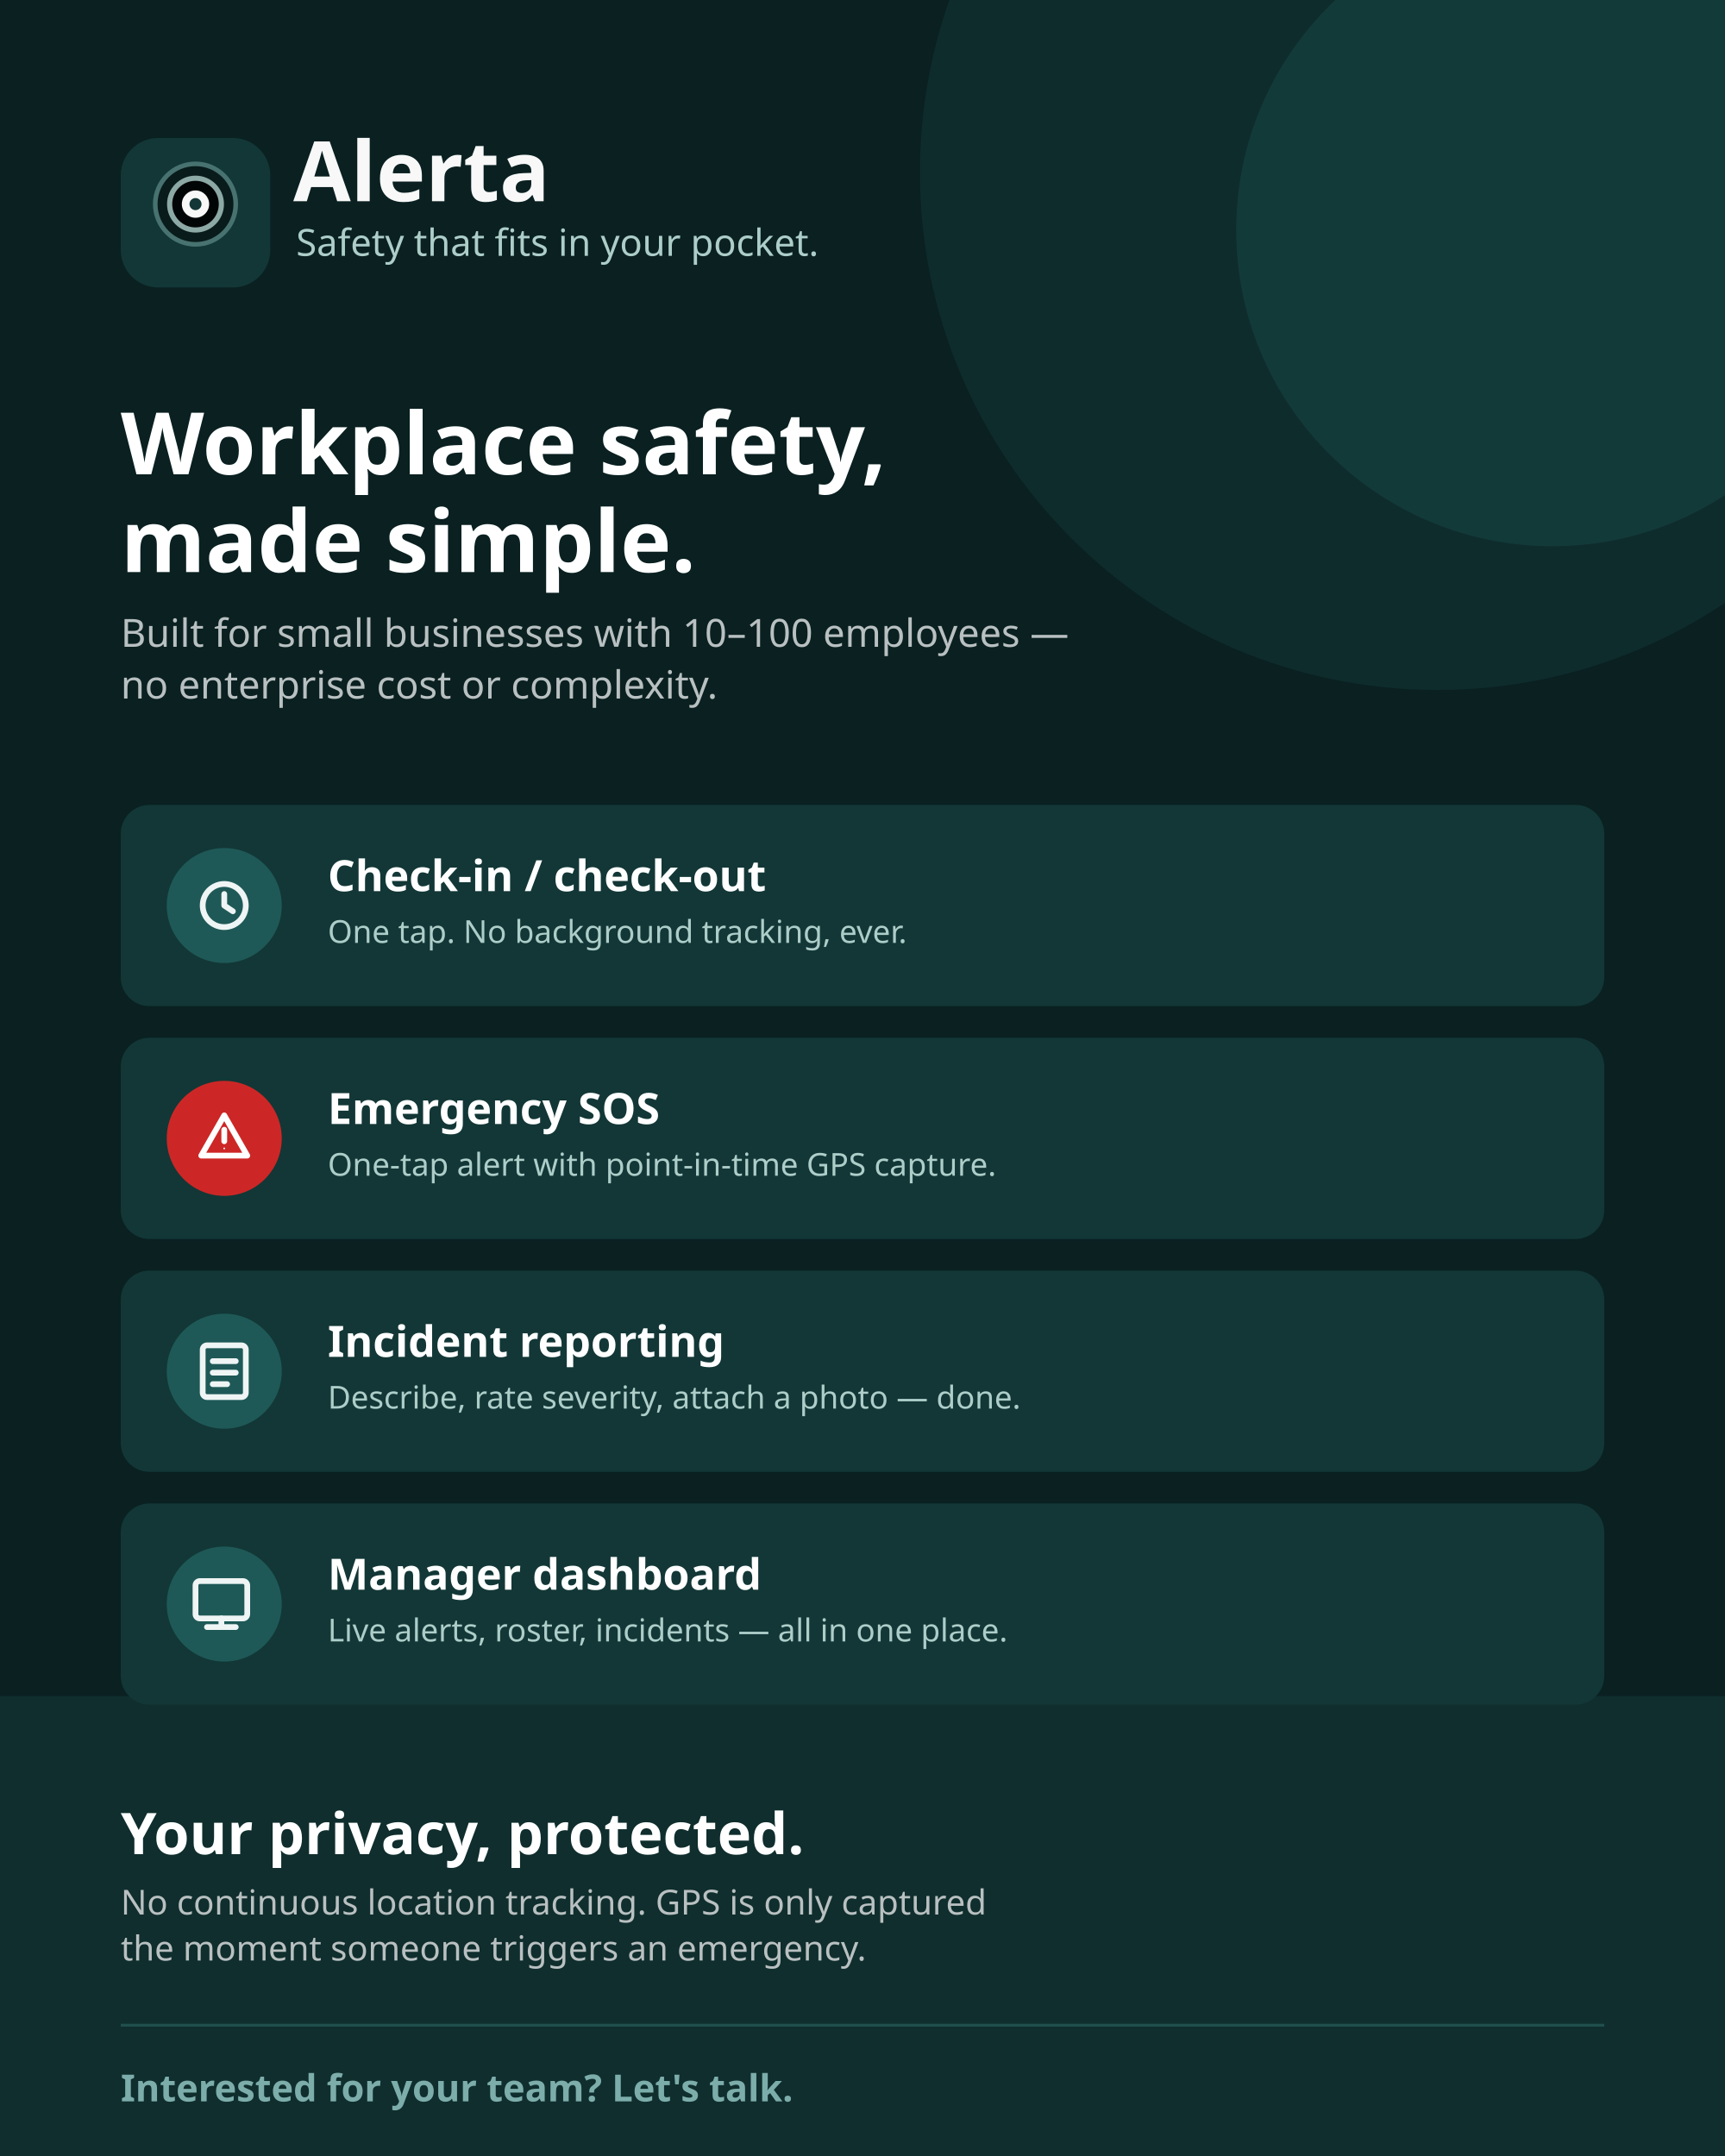
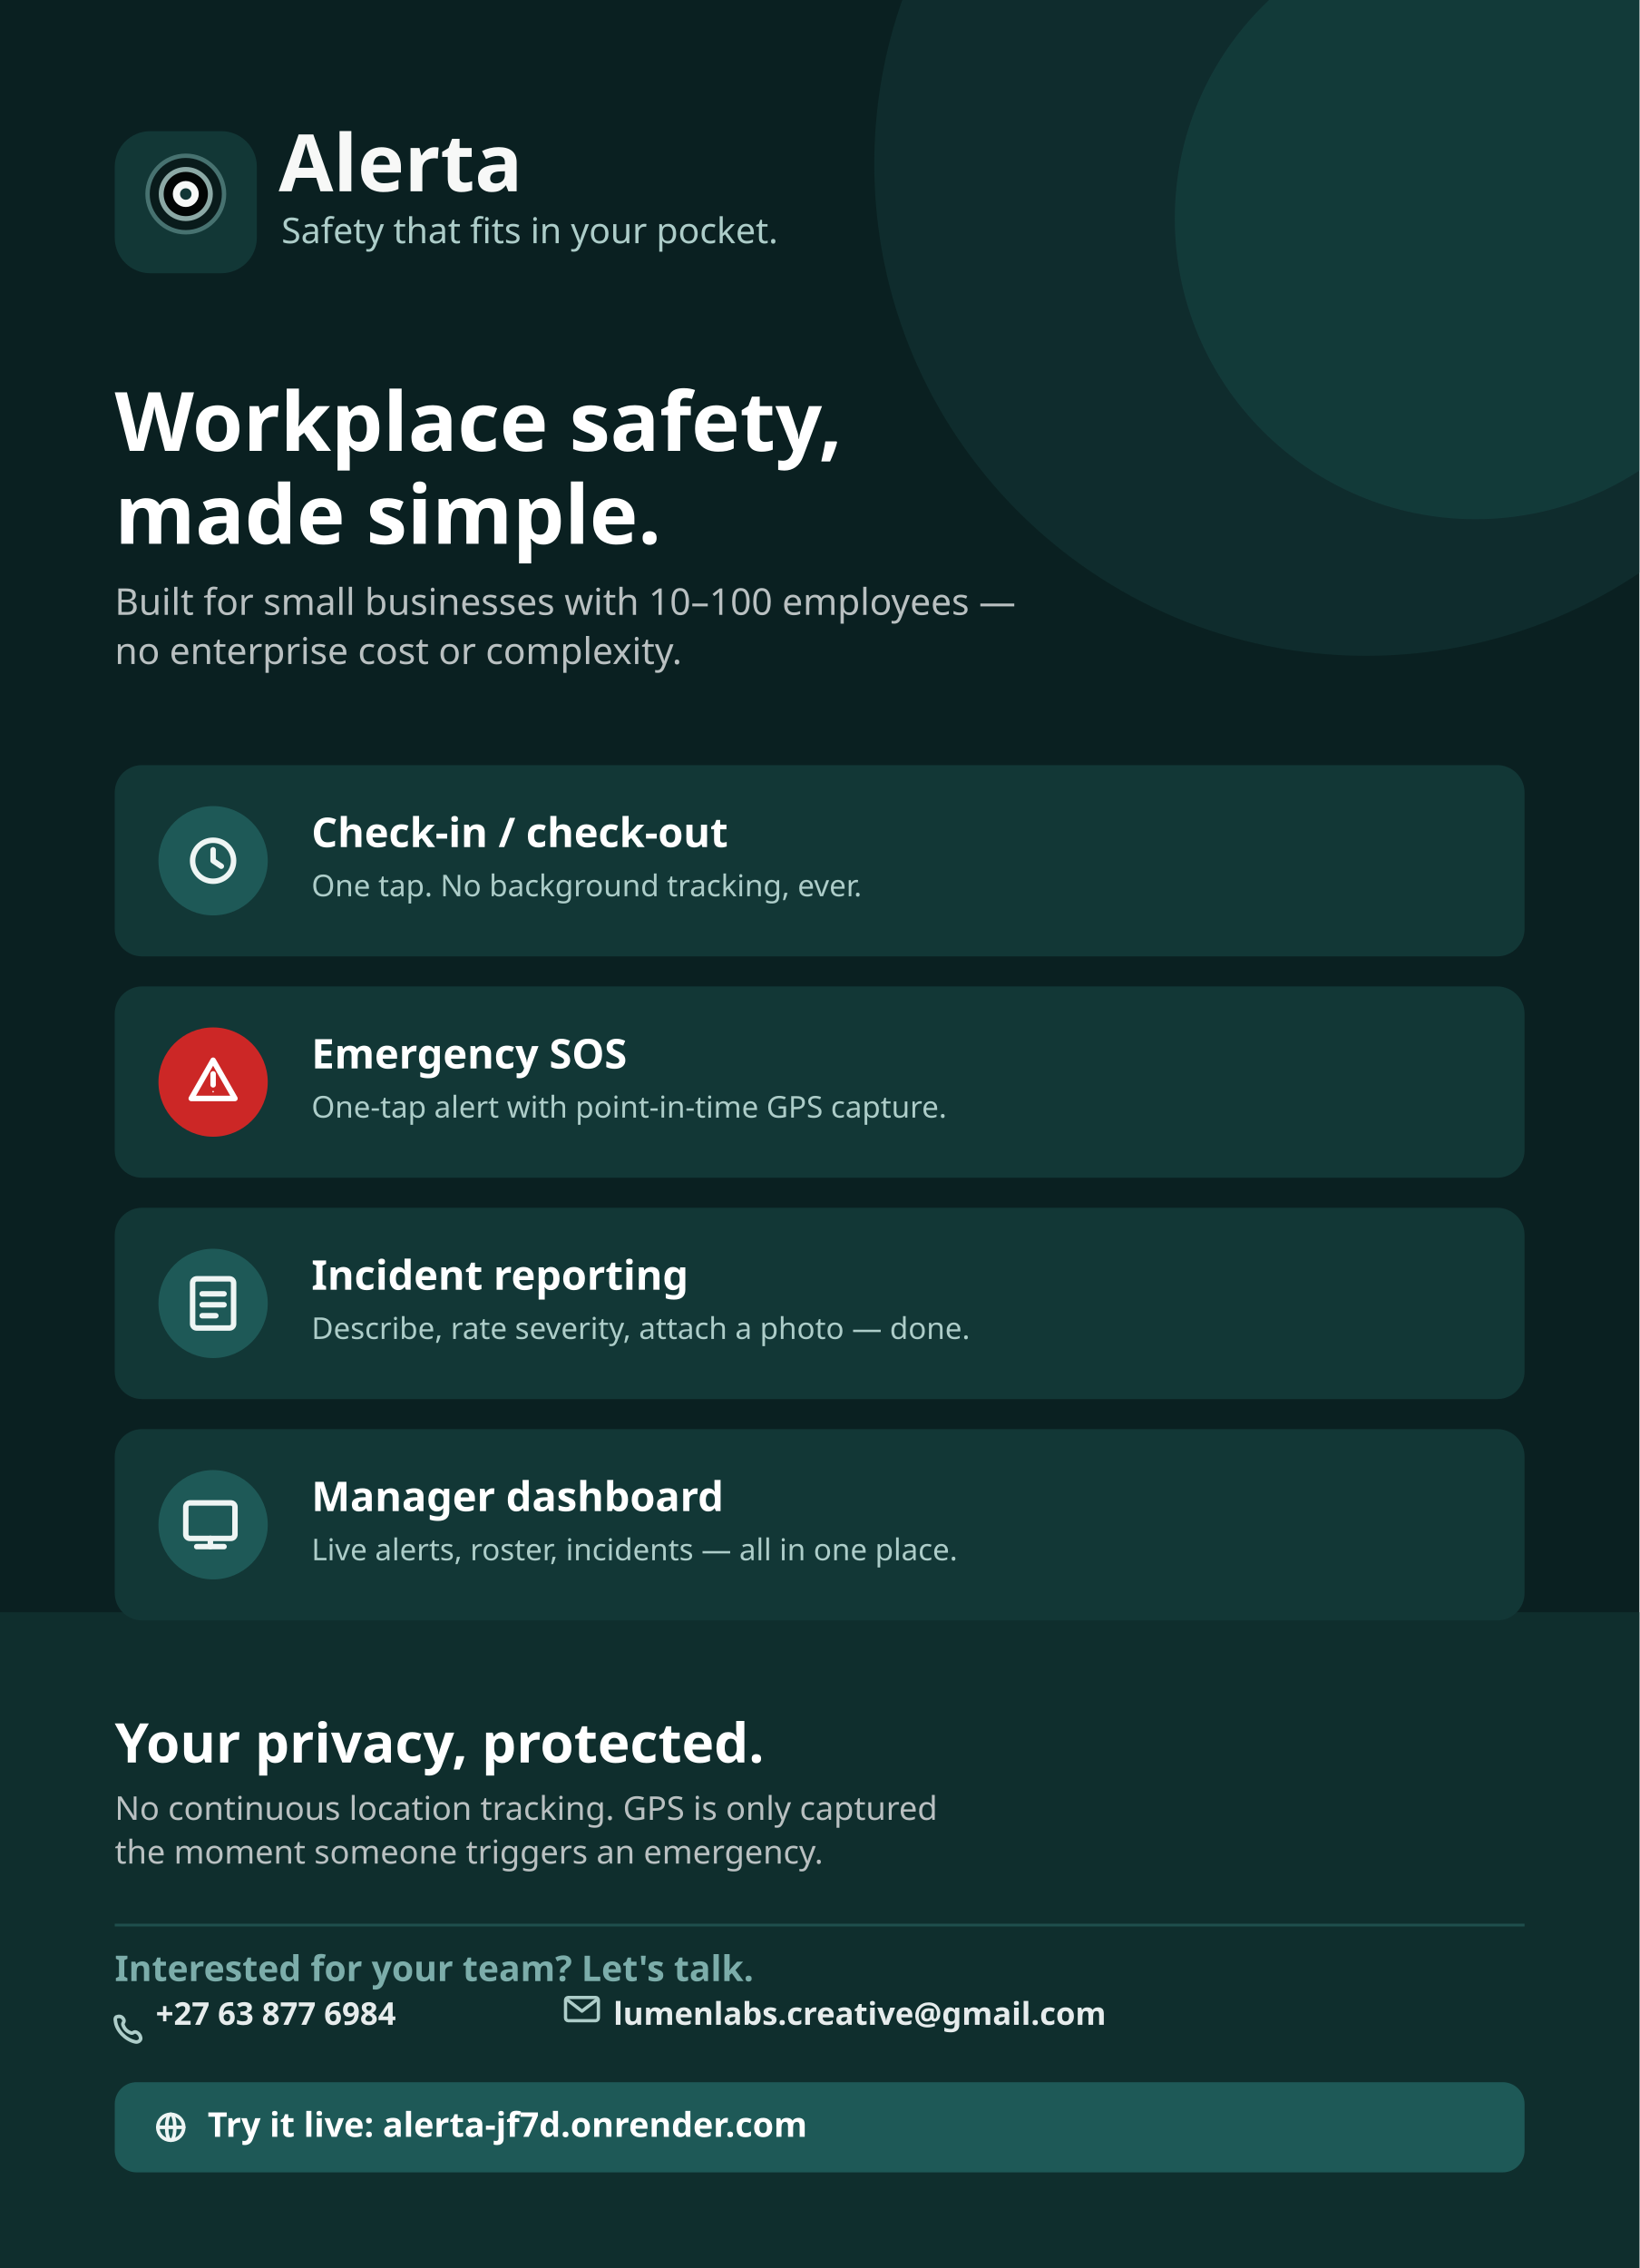
- <svg xmlns="http://www.w3.org/2000/svg" width="1200" height="1500" viewBox="0 0 1200 1500">
+ <svg xmlns="http://www.w3.org/2000/svg" width="1200" height="1660" viewBox="0 0 1200 1660">
  <defs>
    <clipPath id="canvas">
-       <rect x="0" y="0" width="1200" height="1500" rx="0" />
+       <rect x="0" y="0" width="1200" height="1660" rx="0" />
    </clipPath>
  </defs>
  <g clip-path="url(#canvas)">
-     <rect x="0" y="0" width="1200" height="1500" fill="#0a2021" />
+     <rect x="0" y="0" width="1200" height="1660" fill="#0a2021" />
    <circle cx="1000" cy="120" r="360" fill="#123736" opacity="0.55" />
    <circle cx="1080" cy="160" r="220" fill="#164846" opacity="0.5" />
-     <rect x="0" y="1180" width="1200" height="320" fill="#0f2e2d" />
+     <rect x="0" y="1180" width="1200" height="480" fill="#0f2e2d" />
    <g transform="translate(84,96)">
      <rect x="0" y="0" width="104" height="104" rx="26" fill="#123736" />
      <circle cx="52" cy="46" r="28" stroke="#7cadaa" stroke-width="3.2" opacity="0.5" />
      <circle cx="52" cy="46" r="18" stroke="#adcdc9" stroke-width="3.6" opacity="0.8" />
      <circle cx="52" cy="46" r="9.5" fill="#f7f8f7" />
      <circle cx="52" cy="46" r="4.2" fill="#123736" />
    </g>
    <text x="204" y="140" font-family="Noto Sans, sans-serif" font-weight="800" font-size="58" fill="#f7f8f7">Alerta</text>
    <text x="206" y="178" font-family="Noto Sans, sans-serif" font-weight="500" font-size="26" fill="#adcdc9">Safety that fits in your pocket.</text>
    <text x="84" y="330" font-family="Noto Sans, sans-serif" font-weight="800" font-size="60" fill="#ffffff">Workplace safety,</text>
    <text x="84" y="398" font-family="Noto Sans, sans-serif" font-weight="800" font-size="60" fill="#ffffff">made simple.</text>
    <text x="84" y="450" font-family="Noto Sans, sans-serif" font-weight="400" font-size="27" fill="#b9c0c1">Built for small businesses with 10–100 employees —</text>
    <text x="84" y="486" font-family="Noto Sans, sans-serif" font-weight="400" font-size="27" fill="#b9c0c1">no enterprise cost or complexity.</text>
    <g transform="translate(84,560)">
      <rect x="0" y="0" width="1032" height="140" rx="20" fill="#123736" />
      <circle cx="72" cy="70" r="40" fill="#1e5957" />
      <g transform="translate(52,50)" stroke="#eef5f4" stroke-width="4" fill="none" stroke-linecap="round" stroke-linejoin="round">
        <circle cx="20" cy="20" r="15" />
        <path d="M20 12 L20 20 L26 24" />
      </g>
      <text x="144" y="60" font-family="Noto Sans, sans-serif" font-weight="700" font-size="30" fill="#ffffff">Check-in / check-out</text>
      <text x="144" y="96" font-family="Noto Sans, sans-serif" font-weight="400" font-size="22" fill="#adcdc9">One tap. No background tracking, ever.</text>
    </g>
    <g transform="translate(84,722)">
      <rect x="0" y="0" width="1032" height="140" rx="20" fill="#123736" />
      <circle cx="72" cy="70" r="40" fill="#cc2726" />
      <g transform="translate(52,50)" stroke="#ffffff" stroke-width="4" fill="none" stroke-linecap="round" stroke-linejoin="round">
        <path d="M20 4 L36 32 L4 32 Z" />
        <line x1="20" y1="14" x2="20" y2="22" />
        <circle cx="20" cy="27" r="0.6" fill="#ffffff" stroke="none" />
      </g>
      <text x="144" y="60" font-family="Noto Sans, sans-serif" font-weight="700" font-size="30" fill="#ffffff">Emergency SOS</text>
      <text x="144" y="96" font-family="Noto Sans, sans-serif" font-weight="400" font-size="22" fill="#adcdc9">One-tap alert with point-in-time GPS capture.</text>
    </g>
    <g transform="translate(84,884)">
      <rect x="0" y="0" width="1032" height="140" rx="20" fill="#123736" />
      <circle cx="72" cy="70" r="40" fill="#1e5957" />
      <g transform="translate(52,50)" stroke="#eef5f4" stroke-width="4" fill="none" stroke-linecap="round" stroke-linejoin="round">
        <rect x="5" y="2" width="30" height="36" rx="3" />
        <line x1="12" y1="13" x2="28" y2="13" />
        <line x1="12" y1="21" x2="28" y2="21" />
        <line x1="12" y1="29" x2="22" y2="29" />
      </g>
      <text x="144" y="60" font-family="Noto Sans, sans-serif" font-weight="700" font-size="30" fill="#ffffff">Incident reporting</text>
      <text x="144" y="96" font-family="Noto Sans, sans-serif" font-weight="400" font-size="22" fill="#adcdc9">Describe, rate severity, attach a photo — done.</text>
    </g>
    <g transform="translate(84,1046)">
      <rect x="0" y="0" width="1032" height="140" rx="20" fill="#123736" />
      <circle cx="72" cy="70" r="40" fill="#1e5957" />
      <g transform="translate(50,50)" stroke="#eef5f4" stroke-width="4" fill="none" stroke-linecap="round" stroke-linejoin="round">
        <rect x="2" y="4" width="36" height="26" rx="3" />
        <line x1="10" y1="36" x2="30" y2="36" />
        <line x1="20" y1="30" x2="20" y2="36" />
      </g>
      <text x="144" y="60" font-family="Noto Sans, sans-serif" font-weight="700" font-size="30" fill="#ffffff">Manager dashboard</text>
      <text x="144" y="96" font-family="Noto Sans, sans-serif" font-weight="400" font-size="22" fill="#adcdc9">Live alerts, roster, incidents — all in one place.</text>
    </g>
    <text x="84" y="1290" font-family="Noto Sans, sans-serif" font-weight="800" font-size="40" fill="#ffffff">Your privacy, protected.</text>
    <text x="84" y="1332" font-family="Noto Sans, sans-serif" font-weight="400" font-size="24" fill="#b9c0c1">No continuous location tracking. GPS is only captured</text>
    <text x="84" y="1364" font-family="Noto Sans, sans-serif" font-weight="400" font-size="24" fill="#b9c0c1">the moment someone triggers an emergency.</text>
    <rect x="84" y="1408" width="1032" height="2" fill="#2f6f6d" opacity="0.5" />
-     <text x="84" y="1462" font-family="Noto Sans, sans-serif" font-weight="700" font-size="26" fill="#7cadaa">Interested for your team? Let's talk.</text>
+     <text x="84" y="1450" font-family="Noto Sans, sans-serif" font-weight="700" font-size="26" fill="#7cadaa">Interested for your team? Let's talk.</text>
+     <g transform="translate(84,1470)">
+       <g transform="translate(0,4)" stroke="#adcdc9" stroke-width="2.6" fill="none" stroke-linecap="round" stroke-linejoin="round">
+         <path d="M2 2 C2 2 5 1 6.5 4 C7.5 6 5.5 6.5 6 8 C7 11 9 13 12 14 C13.5 14.5 14 12.5 16 13.5 C19 15 19 18 19 18 C19 19.5 17 21 15 20.5 C8 19 1 12 0.5 5 C0 3 1 2 2 2 Z" />
+       </g>
+       <text x="30" y="12" font-family="Noto Sans, sans-serif" font-weight="600" font-size="23" fill="#e6ecec">+27 63 877 6984</text>
+       <g transform="translate(330,-8)" stroke="#adcdc9" stroke-width="2.4" fill="none" stroke-linecap="round" stroke-linejoin="round">
+         <rect x="0" y="0" width="24" height="17" rx="2" />
+         <path d="M1 1.5 L12 10 L23 1.5" />
+       </g>
+       <text x="365" y="12" font-family="Noto Sans, sans-serif" font-weight="600" font-size="23" fill="#e6ecec">lumenlabs.creative@gmail.com</text>
+     </g>
+     <rect x="84" y="1524" width="1032" height="66" rx="16" fill="#1e5957" />
+     <g transform="translate(114,1546)" stroke="#eef5f4" stroke-width="2.6" fill="none" stroke-linecap="round" stroke-linejoin="round">
+       <circle cx="11" cy="11" r="9.5" />
+       <line x1="1.5" y1="11" x2="20.5" y2="11" />
+       <path d="M11 1.5 C15 1.5 15 20.5 11 20.5 C7 20.5 7 1.5 11 1.5 Z" />
+     </g>
+     <text x="152" y="1564" font-family="Noto Sans, sans-serif" font-weight="700" font-size="25" fill="#ffffff">Try it live: alerta-jf7d.onrender.com</text>
  </g>
</svg>
